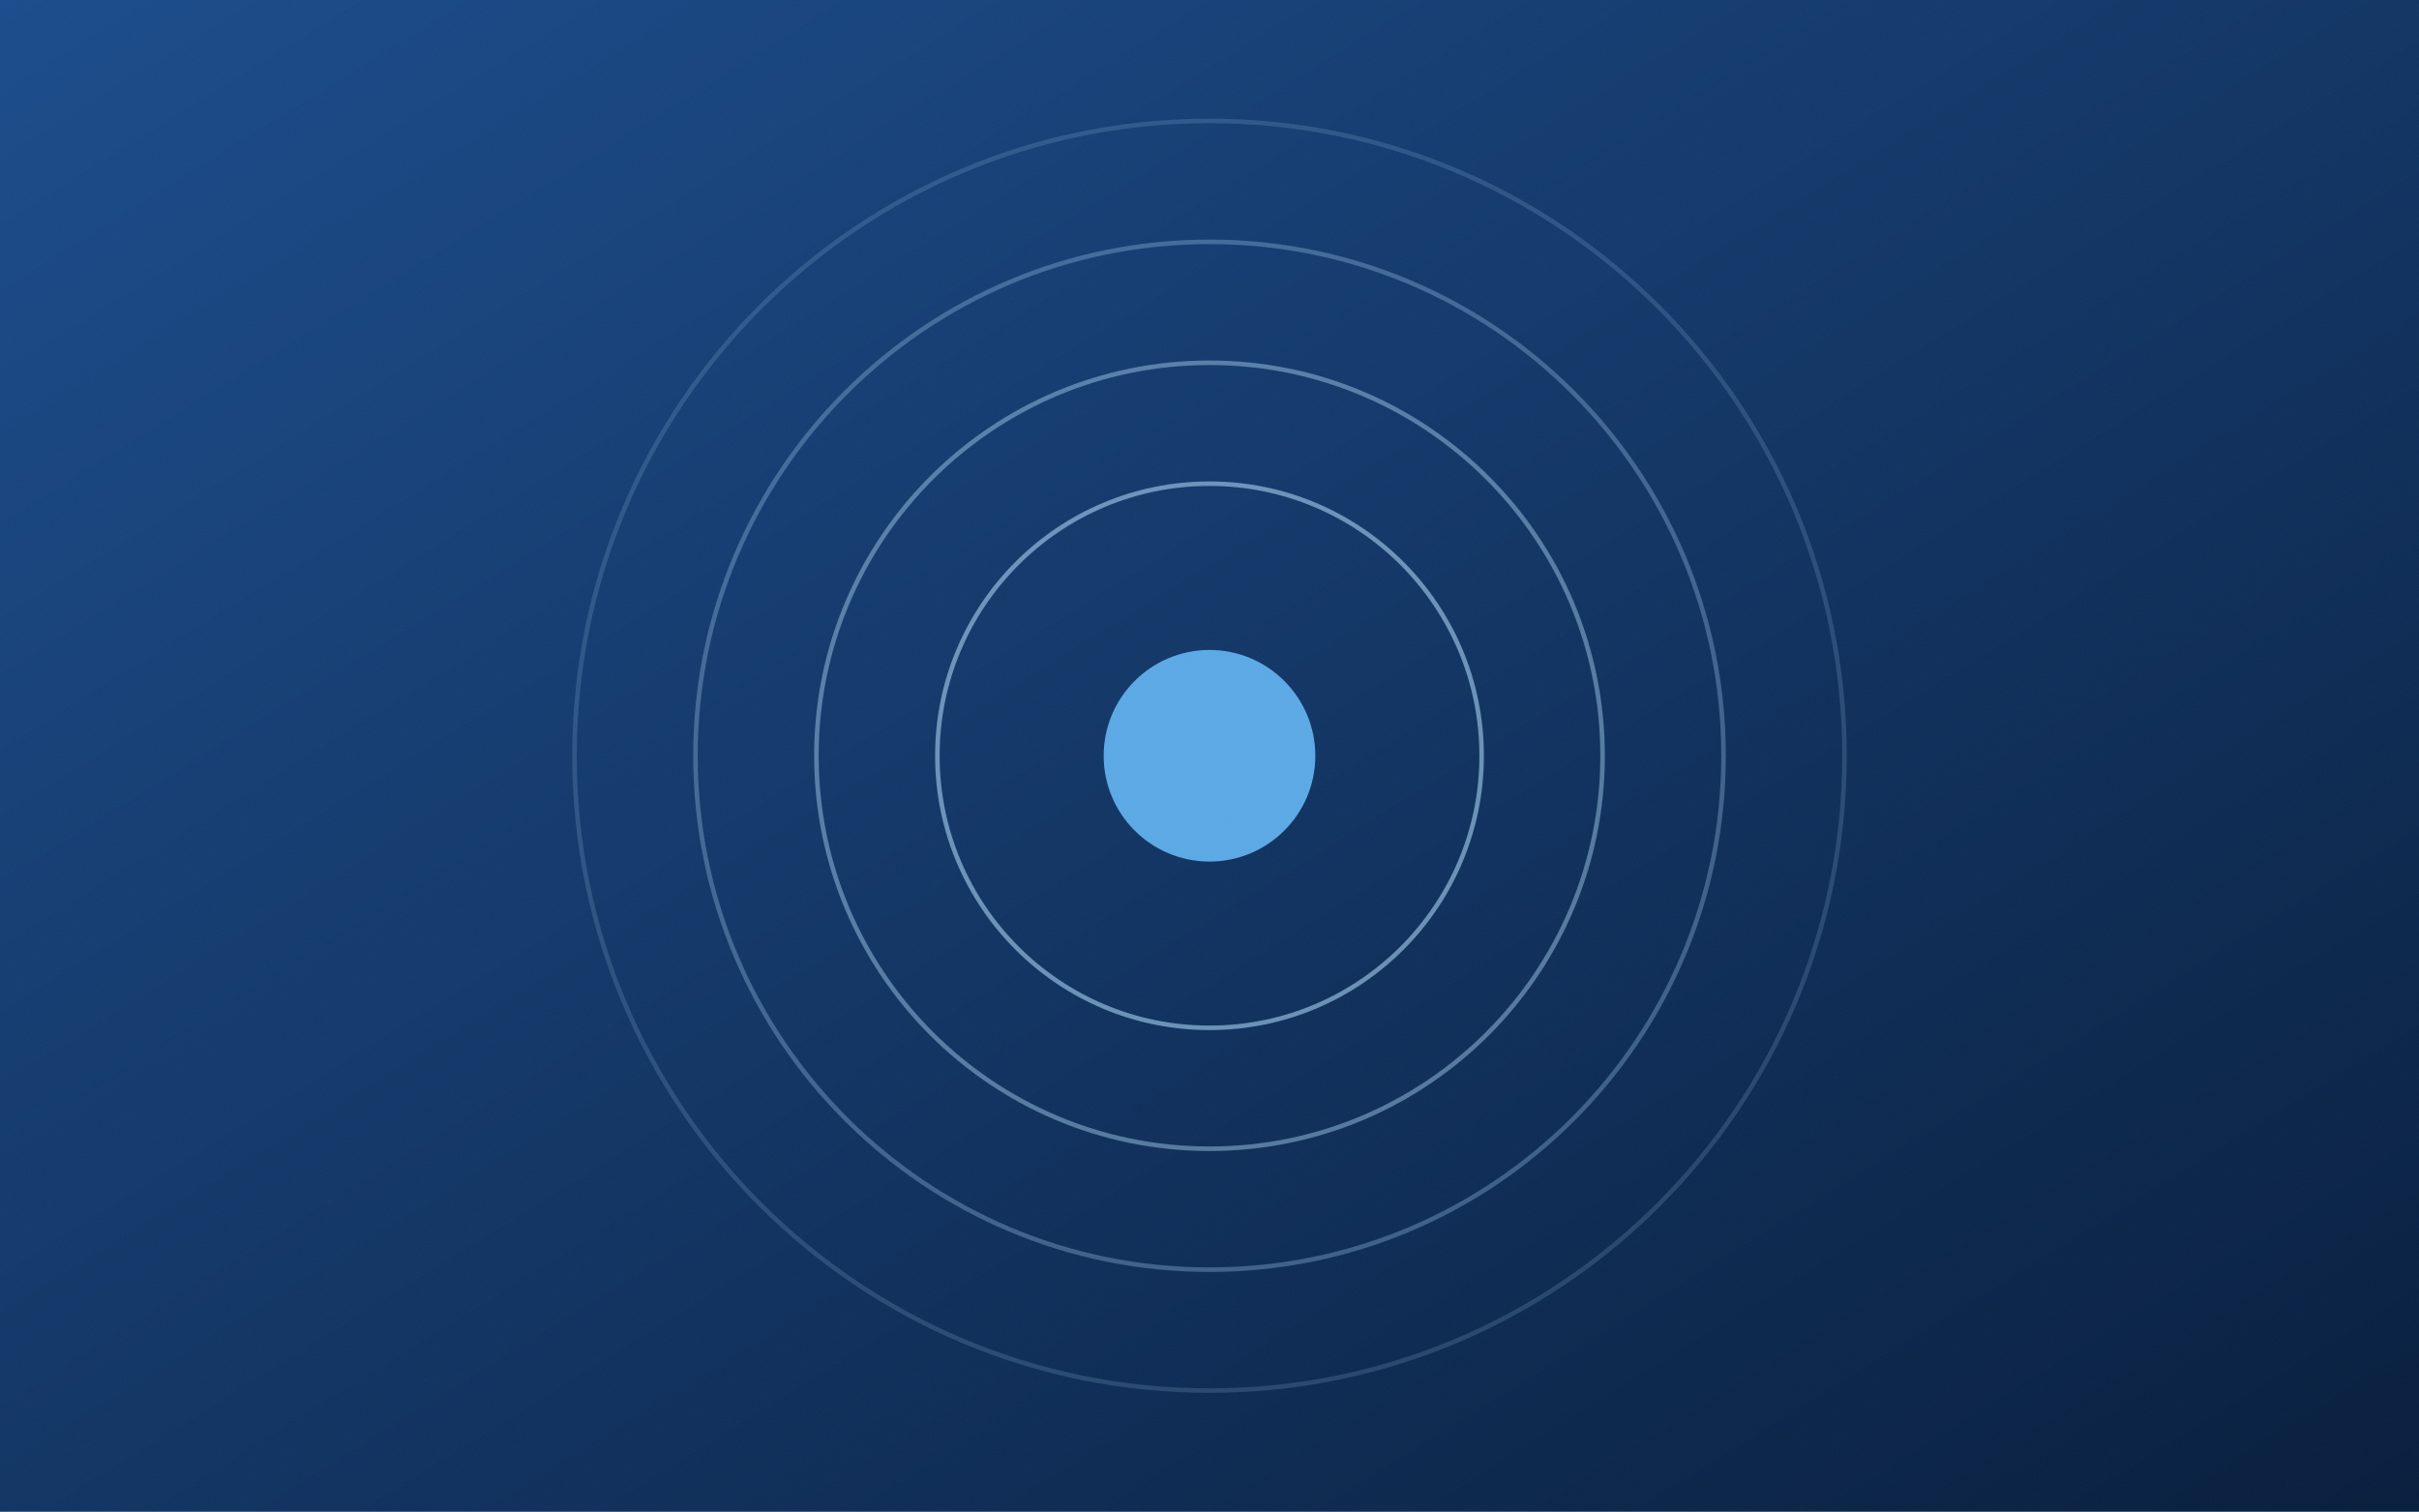
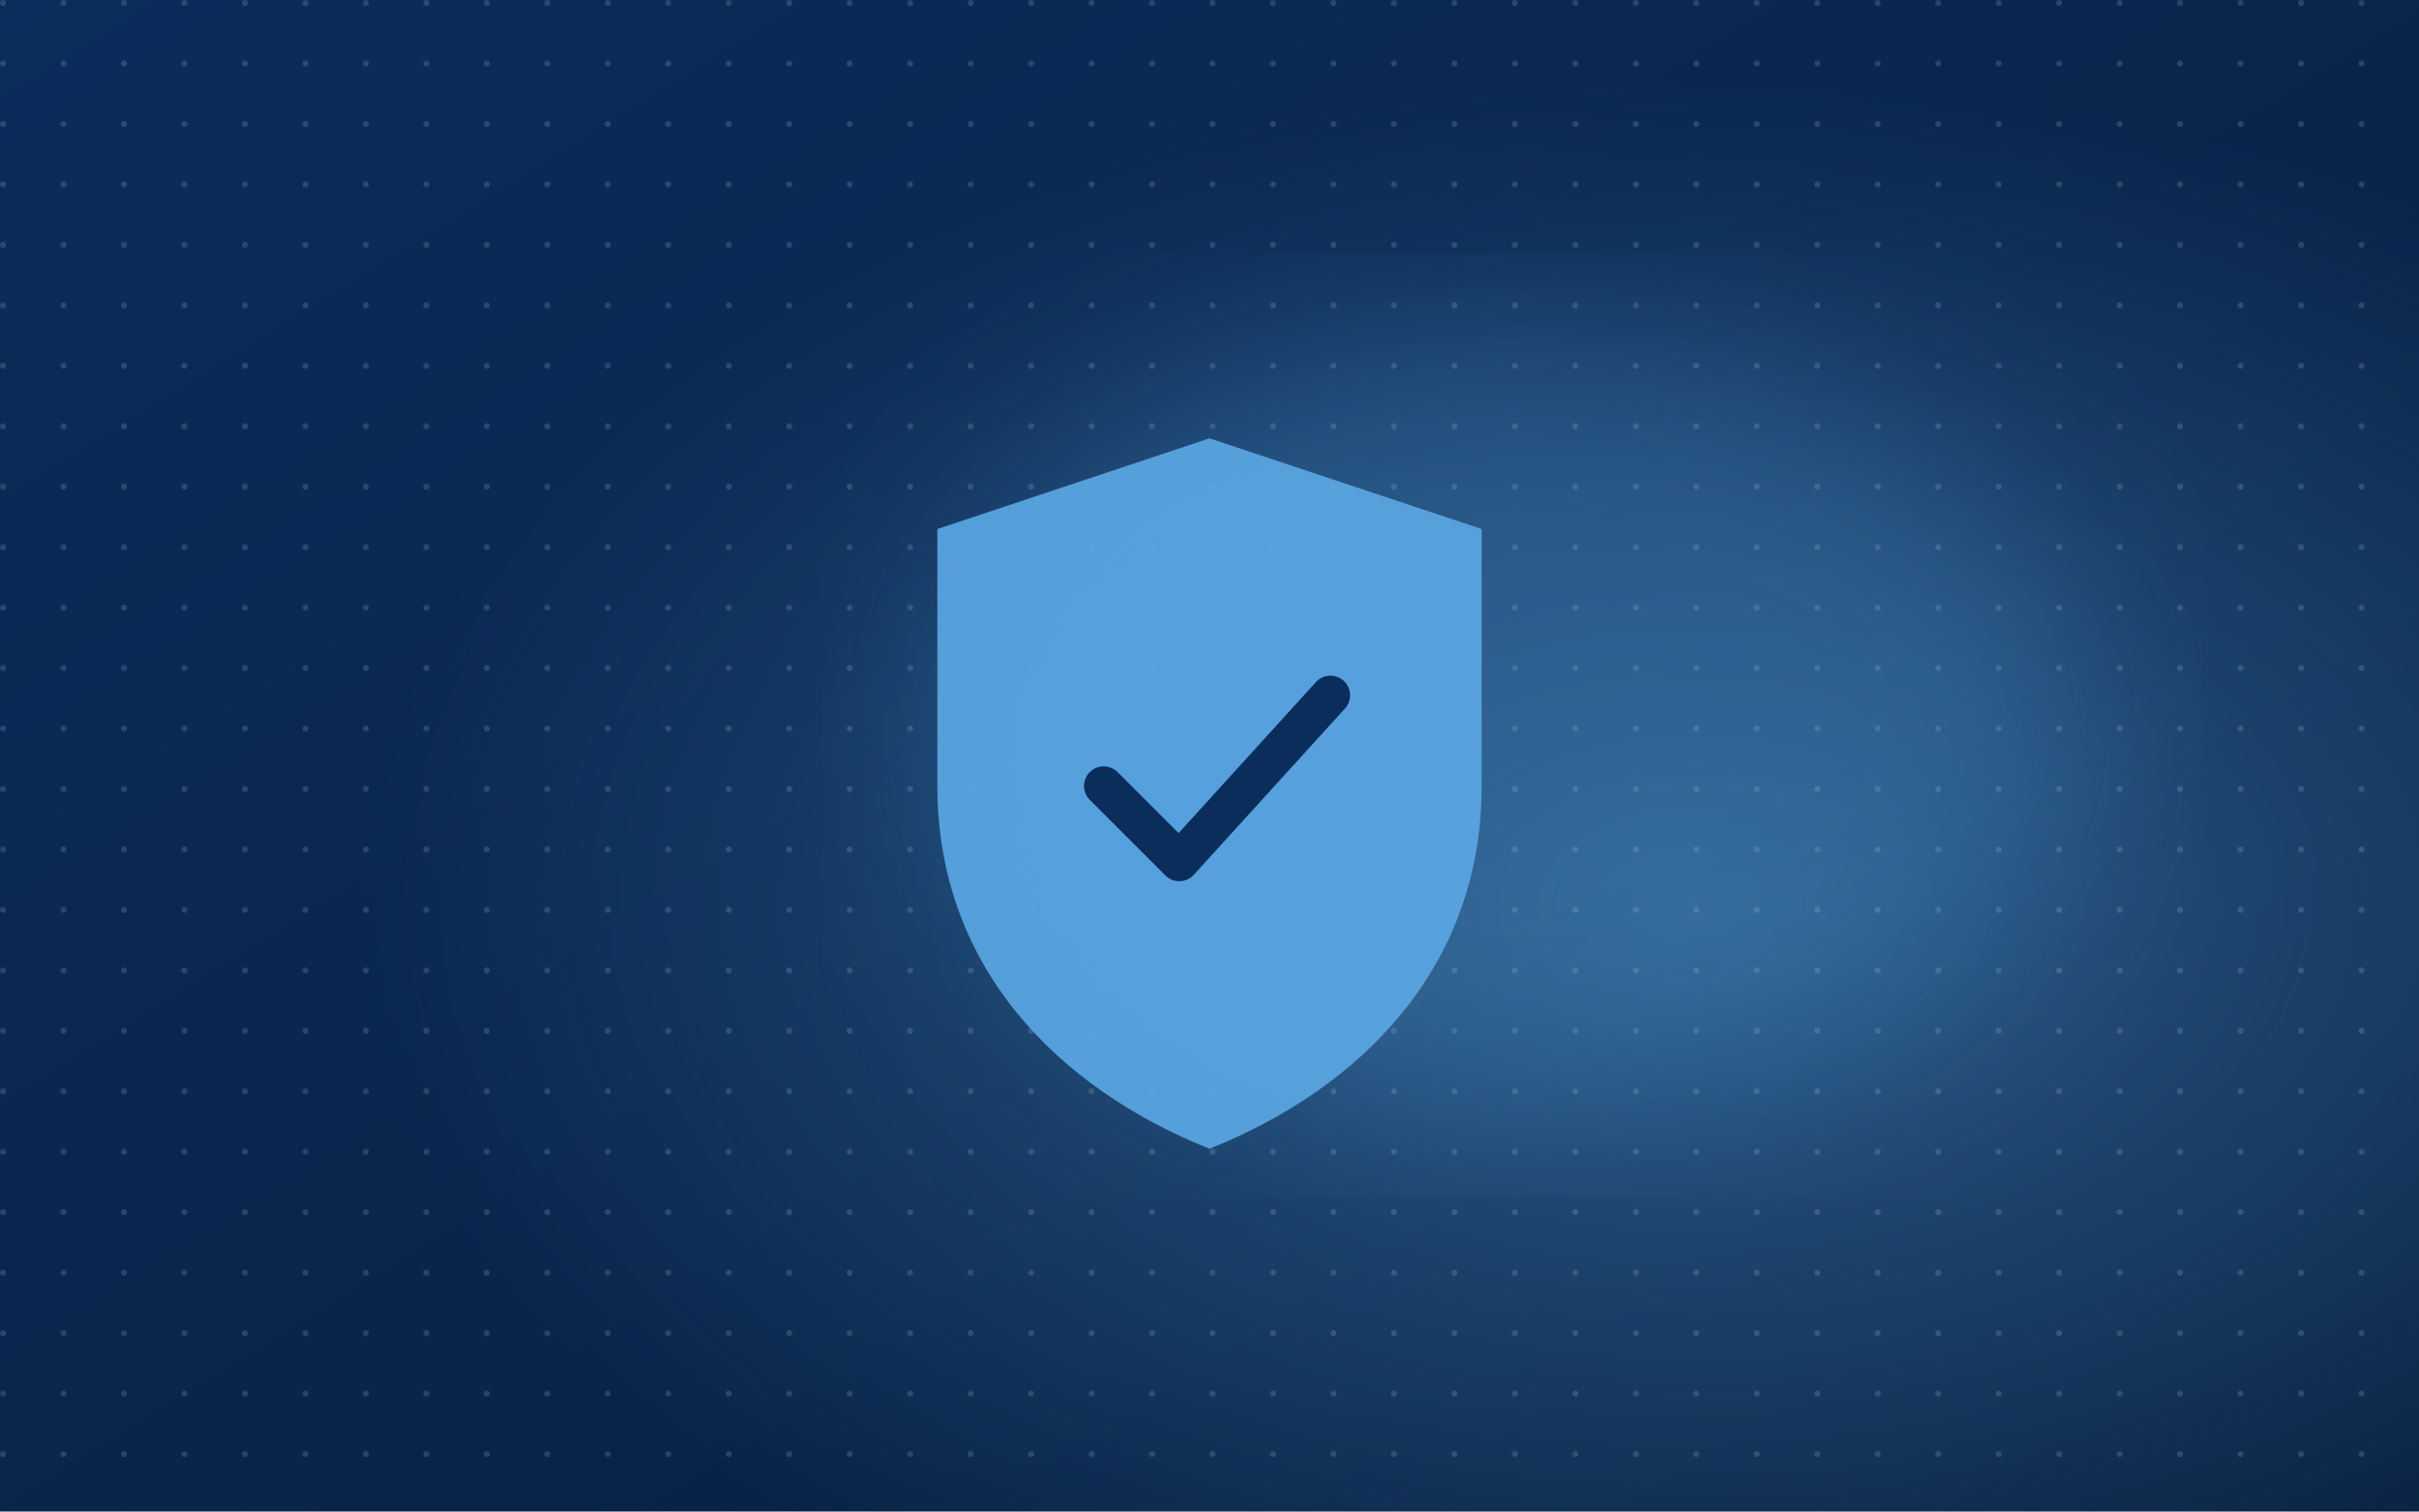
<svg xmlns="http://www.w3.org/2000/svg" viewBox="0 0 1600 1000" width="1600" height="1000">
  <defs>
-     <filter id="g" x="0" y="0" width="100%" height="100%">
-       <feTurbulence type="fractalNoise" baseFrequency="0.9" numOctaves="2" stitchTiles="stitch" />
-       <feColorMatrix type="saturate" values="0" />
-       <feComponentTransfer>
-         <feFuncA type="linear" slope="0.06" />
-       </feComponentTransfer>
-     </filter>
-     <linearGradient id="n" x1="0" y1="0" x2="1" y2="1">
-       <stop offset="0" stop-color="#1B4C8C" />
+     <linearGradient id="bg" x1="0" y1="0" x2="1" y2="1">
+       <stop offset="0" stop-color="#0B2D5B" />
      <stop offset="1" stop-color="#071E3D" />
    </linearGradient>
-     <linearGradient id="s" x1="0" y1="0" x2="1" y2="0">
-       <stop offset="0" stop-color="#5BA9E6" />
-       <stop offset="1" stop-color="#A7D0F2" />
-     </linearGradient>
-     <linearGradient id="p" x1="0" y1="0" x2="0" y2="1">
-       <stop offset="0" stop-color="#FBFAF7" />
-       <stop offset="1" stop-color="#E9EDF2" />
-     </linearGradient>
+     <radialGradient id="glow" cx="70%" cy="60%" r="55%">
+       <stop offset="0" stop-color="#5BA9E6" stop-opacity="0.42" />
+       <stop offset="1" stop-color="#5BA9E6" stop-opacity="0" />
+     </radialGradient>
+     <pattern id="dots" width="40" height="40" patternUnits="userSpaceOnUse">
+       <circle cx="2" cy="2" r="2" fill="#ffffff" opacity="0.14" />
+     </pattern>
+     <filter id="blur">
+       <feGaussianBlur stdDeviation="60" />
+     </filter>
  </defs>
-   <rect width="1600" height="1000" fill="#0B2D5B" />
-   <rect width="1600" height="1000" fill="url(#n)" />
-   <circle cx="800" cy="500" r="420" fill="none" stroke="#A7D0F2" stroke-opacity="0.18" stroke-width="3" />
-   <circle cx="800" cy="500" r="340" fill="none" stroke="#A7D0F2" stroke-opacity="0.32" stroke-width="3" />
-   <circle cx="800" cy="500" r="260" fill="none" stroke="#A7D0F2" stroke-opacity="0.46" stroke-width="3" />
-   <circle cx="800" cy="500" r="180" fill="none" stroke="#A7D0F2" stroke-opacity="0.6" stroke-width="3" />
-   <circle cx="800" cy="500" r="70" fill="#5BA9E6" />
-   <rect width="1600" height="1000" filter="url(#g)" opacity="0.5" />
+   <rect width="1600" height="1000" fill="url(#bg)" />
+   <rect width="1600" height="1000" fill="url(#glow)" />
+   <rect width="1600" height="1000" fill="url(#dots)" />
+   <ellipse cx="1000" cy="480" rx="380" ry="260" fill="#5BA9E6" opacity="0.22" filter="url(#blur)" />
+   <path d="M800 290 L980 350 V520 C980 640 900 720 800 760 C700 720 620 640 620 520 V350 Z" fill="#5BA9E6" opacity="0.9" />
+   <path d="M730 520 L780 570 L880 460" stroke="#0B2D5B" stroke-width="26" fill="none" stroke-linecap="round" stroke-linejoin="round" />
</svg>
